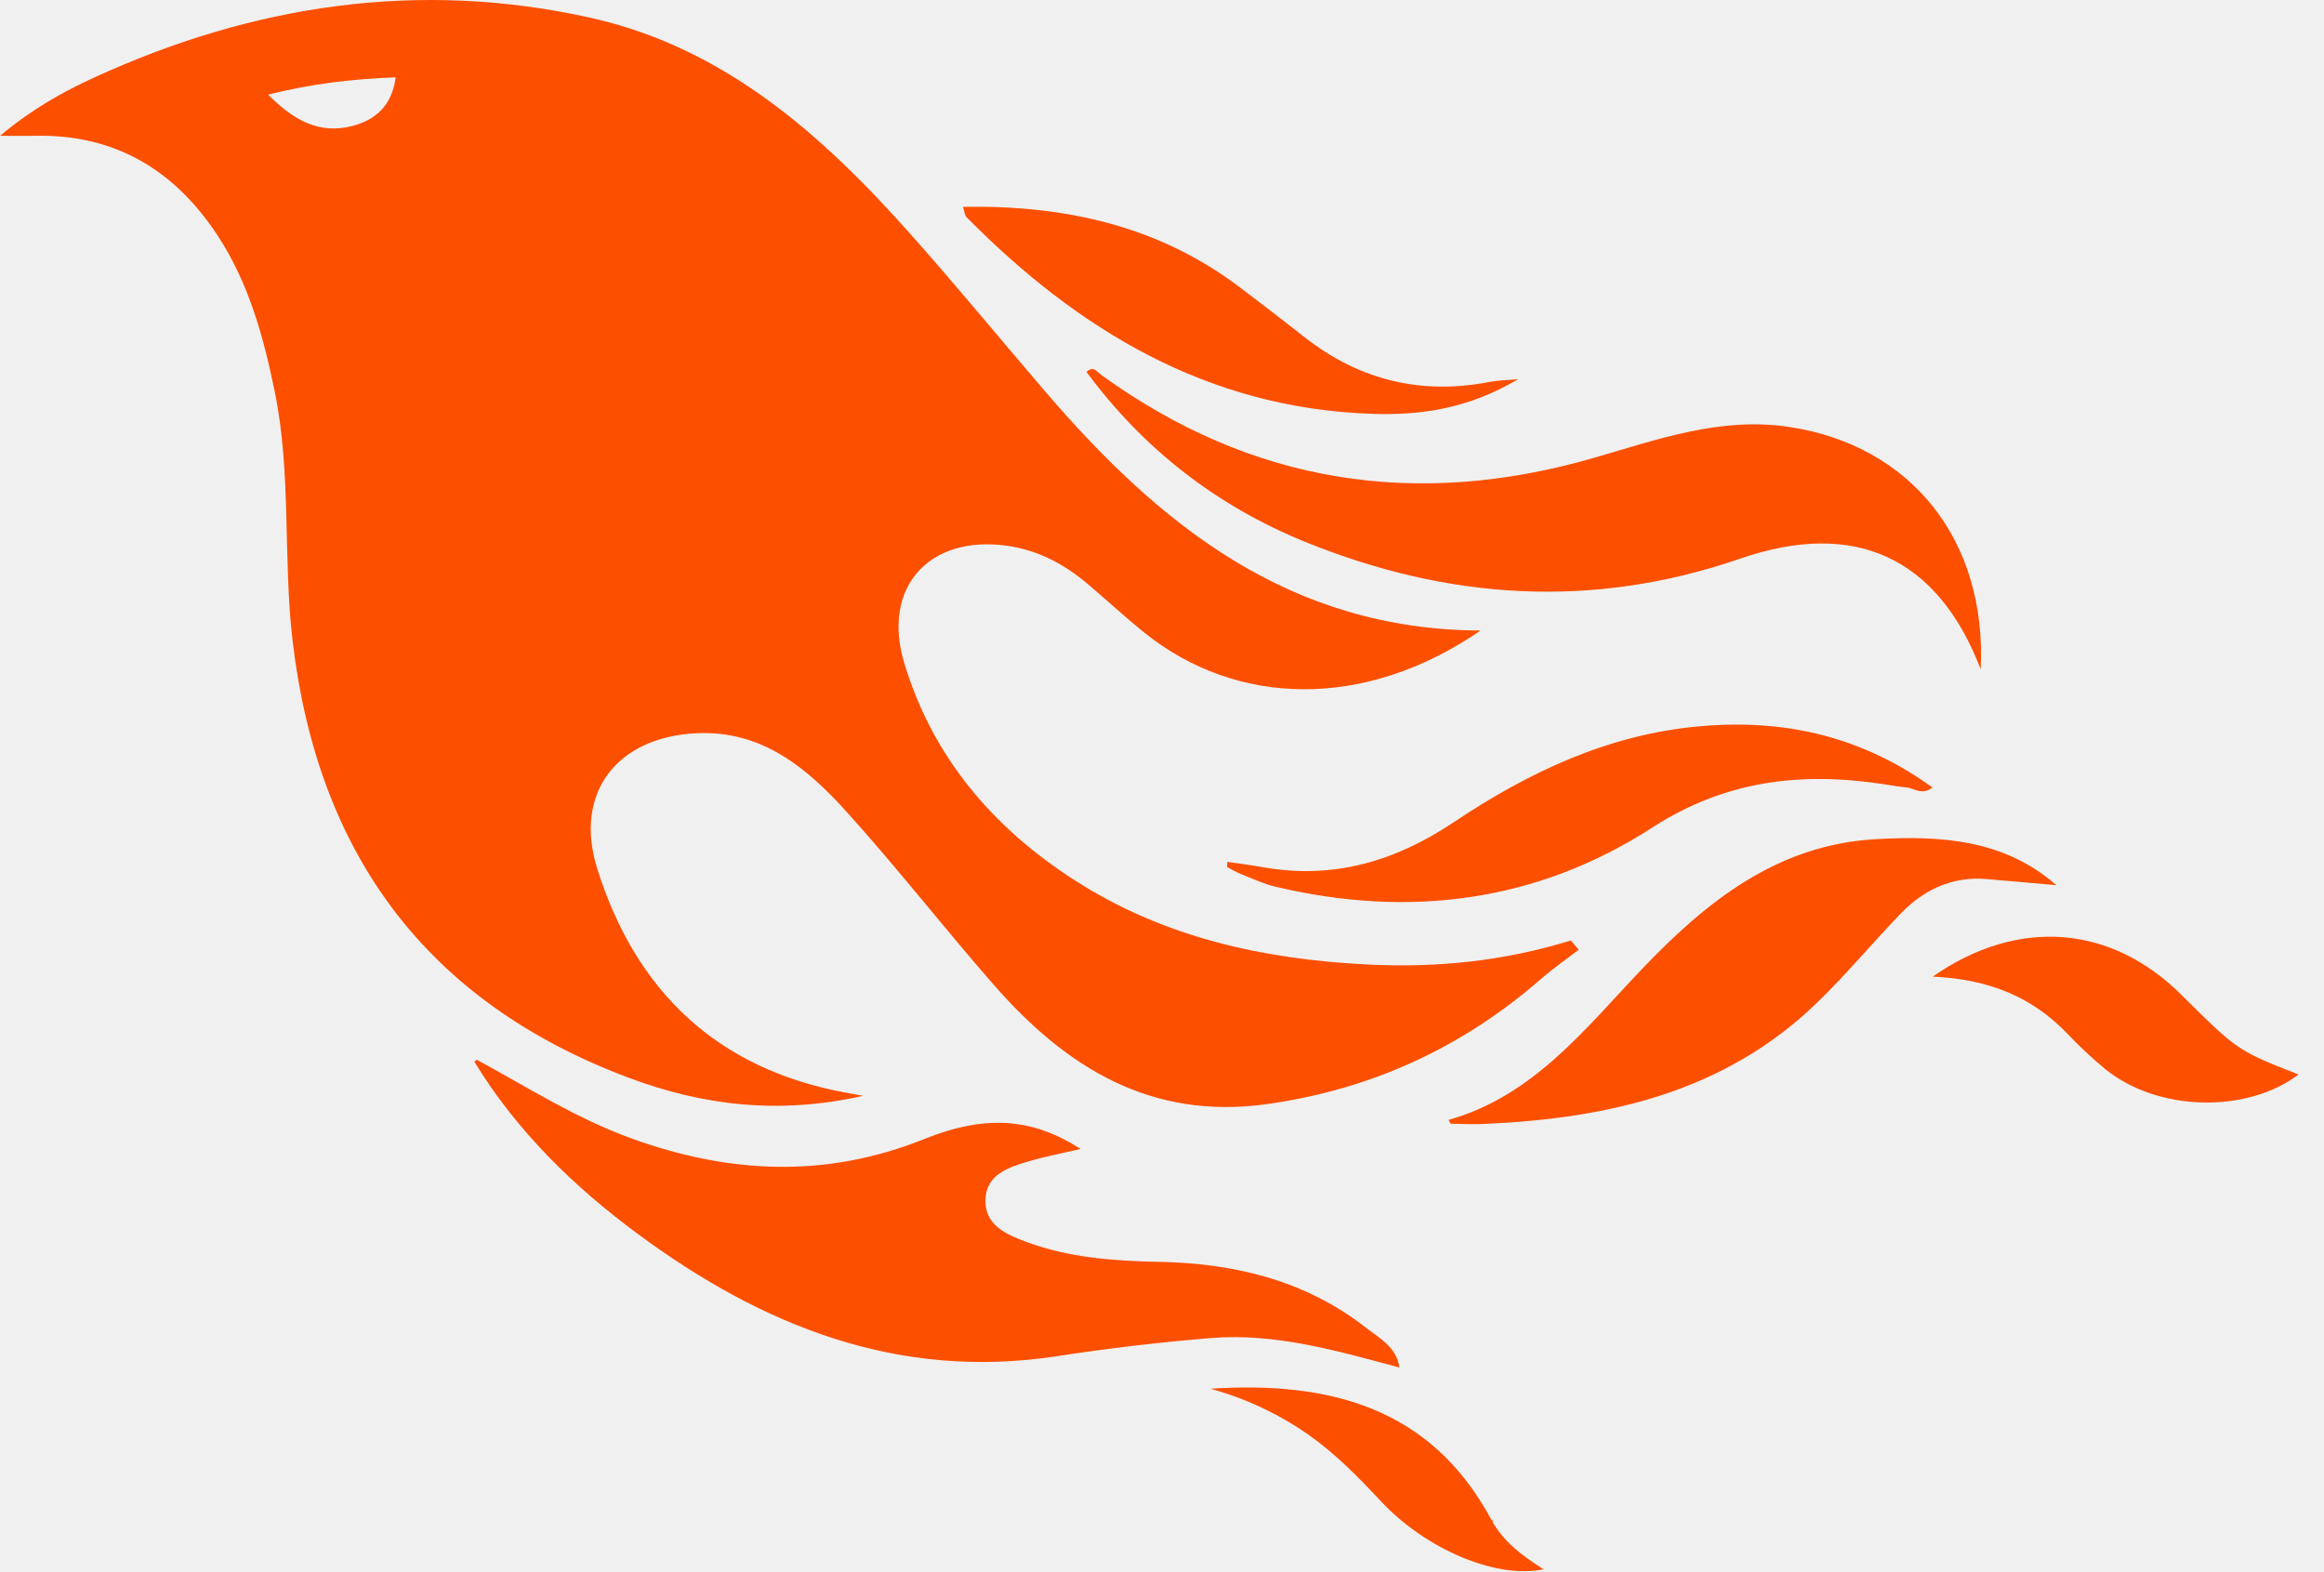
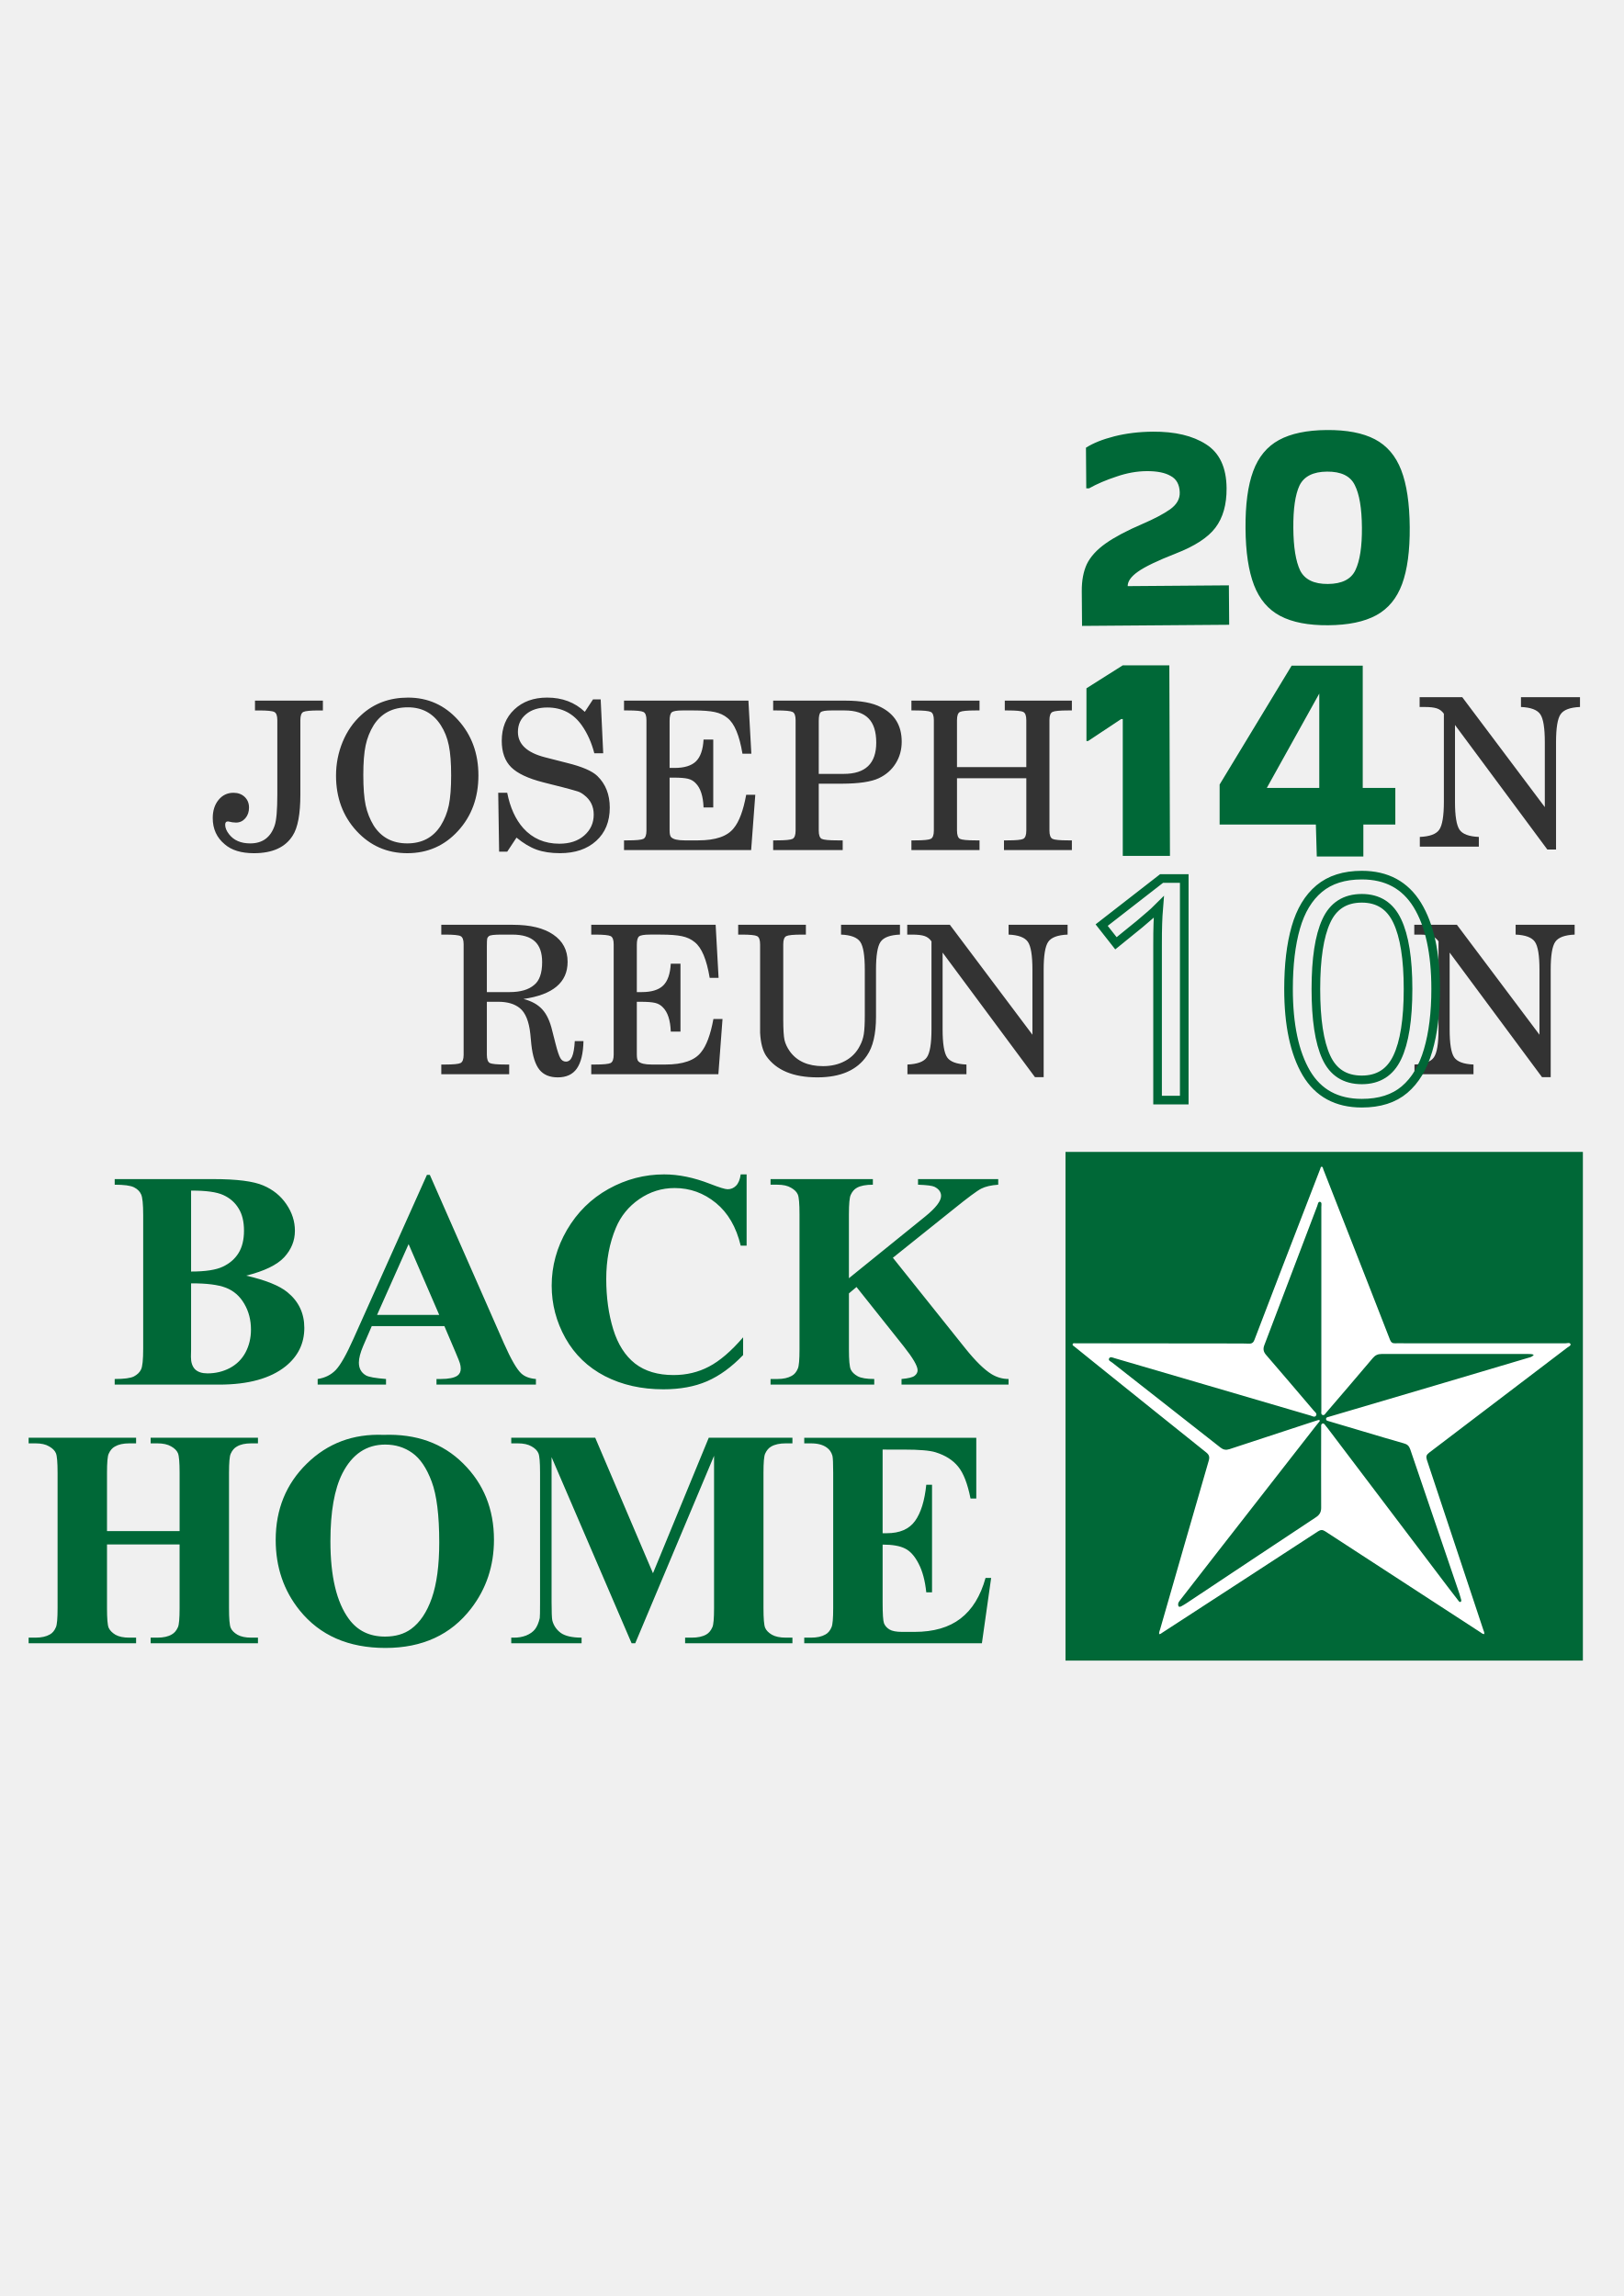
- <svg xmlns="http://www.w3.org/2000/svg" viewBox="0 0 71 48" fill="currentColor" aria-hidden="true">
-   <path d="m26.371 33.477-.552-.1c-3.92-.729-6.397-3.1-7.57-6.829-.733-2.324.597-4.035 3.035-4.148 1.995-.092 3.362 1.055 4.57 2.39 1.557 1.72 2.984 3.558 4.514 5.305 2.202 2.515 4.797 4.134 8.347 3.634 3.183-.448 5.958-1.725 8.371-3.828.363-.316.761-.592 1.144-.886l-.241-.284c-2.027.63-4.093.841-6.205.735-3.195-.16-6.24-.828-8.964-2.582-2.486-1.601-4.319-3.746-5.19-6.611-.704-2.315.736-3.934 3.135-3.6.948.133 1.746.56 2.463 1.165.583.493 1.143 1.015 1.738 1.493 2.8 2.25 6.712 2.375 10.265-.068-5.842-.026-9.817-3.24-13.308-7.313-1.366-1.594-2.7-3.216-4.095-4.785-2.698-3.036-5.692-5.71-9.79-6.623C12.8-.623 7.745.14 2.893 2.361 1.926 2.804.997 3.319 0 4.149c.494 0 .763.006 1.032 0 2.446-.064 4.28 1.023 5.602 3.024.962 1.457 1.415 3.104 1.761 4.798.513 2.515.247 5.078.544 7.605.761 6.494 4.08 11.026 10.26 13.346 2.267.852 4.591 1.135 7.172.555ZM10.751 3.852c-.976.246-1.756-.148-2.56-.962 1.377-.343 2.592-.476 3.897-.528-.107.848-.607 1.306-1.336 1.49Zm32.002 37.924c-.085-.626-.62-.901-1.04-1.228-1.857-1.446-4.03-1.958-6.333-2-1.375-.026-2.735-.128-4.031-.61-.595-.22-1.26-.505-1.244-1.272.015-.78.693-1 1.31-1.184.505-.15 1.026-.247 1.6-.382-1.46-.936-2.886-1.065-4.787-.3-2.993 1.202-5.943 1.06-8.926-.017-1.684-.608-3.179-1.563-4.735-2.408l-.077.057c1.29 2.115 3.034 3.817 5.004 5.271 3.793 2.8 7.936 4.471 12.784 3.73A66.714 66.714 0 0 1 37 40.877c1.98-.16 3.866.398 5.753.899Zm-9.14-30.345c-.105-.076-.206-.266-.42-.069 1.745 2.36 3.985 4.098 6.683 5.193 4.354 1.767 8.773 2.07 13.293.51 3.51-1.21 6.033-.028 7.343 3.38.19-3.955-2.137-6.837-5.843-7.401-2.084-.318-4.01.373-5.962.94-5.434 1.575-10.485.798-15.094-2.553Zm27.085 15.425c.708.059 1.416.123 2.124.185-1.6-1.405-3.55-1.517-5.523-1.404-3.003.17-5.167 1.903-7.14 3.972-1.739 1.824-3.31 3.87-5.903 4.604.043.078.054.117.066.117.35.005.699.021 1.047.005 3.768-.17 7.317-.965 10.14-3.7.89-.86 1.685-1.817 2.544-2.71.716-.746 1.584-1.159 2.645-1.07Zm-8.753-4.67c-2.812.246-5.254 1.409-7.548 2.943-1.766 1.18-3.654 1.738-5.776 1.37-.374-.066-.75-.114-1.124-.17l-.013.156c.135.07.265.151.405.207.354.14.702.308 1.07.395 4.083.971 7.992.474 11.516-1.803 2.221-1.435 4.521-1.707 7.013-1.336.252.038.503.083.756.107.234.022.479.255.795.003-2.179-1.574-4.526-2.096-7.094-1.872Zm-10.049-9.544c1.475.051 2.943-.142 4.486-1.059-.452.04-.643.04-.827.076-2.126.424-4.033-.04-5.733-1.383-.623-.493-1.257-.974-1.889-1.457-2.503-1.914-5.374-2.555-8.514-2.5.05.154.054.26.108.315 3.417 3.455 7.371 5.836 12.369 6.008Zm24.727 17.731c-2.114-2.097-4.952-2.367-7.578-.537 1.738.078 3.043.632 4.101 1.728a13 13 0 0 0 1.182 1.106c1.6 1.29 4.311 1.352 5.896.155-1.861-.726-1.861-.726-3.601-2.452Zm-21.058 16.06c-1.858-3.46-4.981-4.24-8.59-4.008a9.667 9.667 0 0 1 2.977 1.39c.84.586 1.547 1.311 2.243 2.055 1.38 1.473 3.534 2.376 4.962 2.07-.656-.412-1.238-.848-1.592-1.507Zl-.006.006-.036-.004.021.018.012.053Za.127.127 0 0 0 .015.043c.005.008.038 0 .058-.002Zl-.008.01.005.026.024.014Z" fill="#FD4F00" />
+ <svg xmlns="http://www.w3.org/2000/svg" width="210mm" height="297mm" viewBox="0 0 210 297" version="1.1" id="svg1">
+   <defs id="defs1" />
+   <g id="layer1">
+     <g class="cls-5" id="g2" style="isolation:isolate" transform="matrix(1.115249,0,0,1.115249,-42.86508,36.36537)">
+       <path d="m 0.117,-3.715 q 0,-1.277 0.668,-2.098 0.68,-0.832 1.734,-0.832 0.797,0 1.301,0.48 0.504,0.48 0.504,1.242 0,0.738 -0.434,1.242 Q 3.457,-3.188 2.812,-3.188 q -0.387,0 -0.891,-0.129 H 1.852 q -0.293,0 -0.293,0.387 0,0.527 0.457,1.102 0.82,1.055 2.449,1.055 2.133,0 2.836,-2.086 0.305,-0.902 0.305,-3.586 0,-0.094 0,-0.199 v -7.734 -0.691 q 0,-0.773 -0.352,-0.949 -0.34,-0.176 -1.781,-0.176 H 5.016 v -1.137 h 7.875 v 1.137 h -0.457 q -1.465,0 -1.816,0.176 -0.34,0.176 -0.34,0.949 v 0.691 7.945 q 0,3.387 -0.891,4.758 -1.277,2.039 -4.488,2.039 -2.203,0 -3.387,-1.031 Q 0.117,-1.816 0.117,-3.715 Z m 14.297,-4.922 q 0,-2.039 0.762,-3.902 0.773,-1.863 2.168,-3.129 2.191,-2.016 5.426,-2.016 3.457,0 5.801,2.602 2.355,2.602 2.355,6.422 0,3.867 -2.367,6.445 -2.355,2.578 -5.883,2.578 -3.504,0 -5.883,-2.578 -2.379,-2.59 -2.379,-6.422 z m 3.164,-0.07 q 0,2.227 0.27,3.504 0.27,1.266 0.938,2.367 1.324,2.062 3.891,2.062 2.566,0 3.879,-2.062 0.668,-1.078 0.938,-2.355 0.27,-1.289 0.27,-3.469 0,-2.191 -0.27,-3.48 -0.258,-1.301 -0.938,-2.355 -1.336,-2.062 -3.809,-2.062 -2.637,0 -3.961,2.062 -0.668,1.078 -0.938,2.355 -0.27,1.266 -0.27,3.434 z m 15.645,2.063 h 1.043 q 0.504,2.566 1.863,4.102 1.629,1.805 4.184,1.805 1.805,0 2.895,-0.961 1.09,-0.961 1.09,-2.414 0,-1.43 -1.113,-2.273 Q 42.82,-6.68 42.457,-6.797 42.105,-6.914 40.734,-7.277 L 38.461,-7.852 q -2.637,-0.668 -3.738,-1.758 -1.09,-1.09 -1.09,-3.059 0,-2.262 1.453,-3.633 1.453,-1.383 3.809,-1.383 2.637,0 4.371,1.652 l 0.949,-1.441 h 0.891 l 0.293,6.246 h -1.031 q -0.48,-1.852 -1.441,-3.223 -1.465,-2.086 -4.008,-2.086 -1.535,0 -2.473,0.785 -0.938,0.773 -0.938,2.051 0,2.133 3.141,2.941 l 2.566,0.656 q 2.613,0.645 3.504,1.512 1.441,1.395 1.441,3.668 0,2.426 -1.57,3.855 -1.57,1.43 -4.207,1.43 -1.559,0 -2.707,-0.41 -1.137,-0.41 -2.332,-1.395 L 34.266,0.188 h -0.938 z M 47.812,0 v -1.125 h 0.434 q 1.465,0 1.816,-0.176 0.352,-0.188 0.352,-0.961 v -0.691 -11.426 -0.691 q 0,-0.773 -0.352,-0.949 -0.352,-0.176 -1.816,-0.176 H 47.812 v -1.137 h 14.426 l 0.34,6.152 h -1.031 q -0.527,-3.188 -1.734,-4.137 -0.598,-0.504 -1.477,-0.691 -0.867,-0.188 -2.484,-0.188 h -1.242 q -0.984,0 -1.254,0.211 Q 53.098,-15.773 53.098,-15 v 5.473 h 0.574 q 1.699,0 2.484,-0.762 0.785,-0.773 0.879,-2.531 h 1.125 v 7.875 h -1.125 q -0.07,-1.969 -0.914,-2.812 -0.363,-0.387 -0.902,-0.516 -0.539,-0.129 -1.641,-0.129 h -0.48 v 6.117 q 0,0.621 0.188,0.797 Q 53.648,-1.125 54.82,-1.125 h 1.594 q 3.023,0 4.125,-1.418 0.938,-1.125 1.441,-3.867 h 1.055 L 62.555,0 Z m 17.297,0 v -1.125 h 0.434 q 1.465,0 1.816,-0.176 0.352,-0.188 0.352,-0.961 v -0.691 -11.426 -0.691 q 0,-0.773 -0.352,-0.949 -0.352,-0.176 -1.816,-0.176 h -0.434 v -1.137 h 8.402 q 2.637,0 4.078,0.75 2.426,1.219 2.426,4.008 0,1.418 -0.703,2.531 -0.691,1.113 -1.957,1.711 -1.324,0.621 -4.254,0.633 h -2.707 v 4.746 0.691 q 0,0.773 0.34,0.961 Q 71.086,-1.125 72.551,-1.125 h 0.621 V 0 Z m 5.285,-8.836 h 2.906 q 3.762,0 3.762,-3.621 0,-1.922 -0.902,-2.824 -0.891,-0.914 -2.766,-0.914 h -1.535 q -0.984,0 -1.23,0.199 -0.234,0.199 -0.234,1.02 z M 81.141,0 v -1.125 h 0.434 q 1.465,0 1.816,-0.176 0.352,-0.188 0.352,-0.961 v -0.691 -11.426 -0.691 q 0,-0.773 -0.352,-0.949 -0.352,-0.176 -1.816,-0.176 h -0.434 v -1.137 h 7.898 v 1.137 h -0.457 q -1.465,0 -1.816,0.176 -0.34,0.176 -0.34,0.949 v 0.691 4.758 h 8.039 v -4.758 -0.691 q 0,-0.773 -0.352,-0.949 -0.34,-0.176 -1.805,-0.176 H 91.969 v -1.137 H 99.75 v 1.137 h -0.434 q -1.465,0 -1.816,0.176 -0.352,0.176 -0.352,0.949 v 0.691 11.426 0.691 q 0,0.773 0.352,0.961 Q 97.852,-1.125 99.316,-1.125 H 99.75 V 0 h -7.875 v -1.125 h 0.434 q 1.465,0 1.805,-0.176 0.352,-0.188 0.352,-0.961 V -2.953 -8.332 h -8.039 v 5.379 0.691 q 0,0.773 0.34,0.961 Q 87.117,-1.125 88.582,-1.125 h 0.457 V 0 Z" id="text1" style="font-size:24px;font-family:'Century Schoolbook L';-inkscape-font-specification:'Century Schoolbook L';isolation:isolate;fill:#333333" class="cls-4" transform="translate(62.99,65.99)" aria-label="JOSEPH" />
+     </g>
+     <g class="cls-5" id="g3" style="isolation:isolate" transform="matrix(1.115249,0,0,1.115249,-42.86508,36.36537)">
+       <path style="font-size:24px;font-family:'Century Schoolbook L';-inkscape-font-specification:'Century Schoolbook L';isolation:isolate;fill:#333333" d="m 0.457,-16.195 v -1.137 H 5.402 l 9.574,12.75 v -7.535 q 0,-2.473 -0.527,-3.234 -0.527,-0.773 -2.238,-0.844 v -1.137 h 6.844 v 1.137 q -1.723,0.07 -2.25,0.844 -0.527,0.762 -0.527,3.234 V 0.34 H 15.27 L 4.559,-14.109 v 8.906 q 0,2.473 0.527,3.246 Q 5.613,-1.195 7.324,-1.125 V 0 H 0.48 V -1.125 Q 2.203,-1.195 2.73,-1.957 3.27,-2.73 3.27,-5.203 V -15.41 Q 2.953,-15.867 2.461,-16.031 1.969,-16.195 1.055,-16.195 Z" id="text2" class="cls-4" transform="translate(202.61,65.59)" aria-label="N" />
+     </g>
+     <g class="cls-5" id="g4" style="isolation:isolate" transform="matrix(1.115249,0,0,1.115249,-42.86508,36.36537)">
+       <path style="font-size:24px;font-family:'Century Schoolbook L';-inkscape-font-specification:'Century Schoolbook L';isolation:isolate;fill:#333333" d="m 0.457,-16.195 v -1.137 H 5.402 l 9.574,12.75 v -7.535 q 0,-2.473 -0.527,-3.234 -0.527,-0.773 -2.238,-0.844 v -1.137 h 6.844 v 1.137 q -1.723,0.07 -2.25,0.844 -0.527,0.762 -0.527,3.234 V 0.34 H 15.27 L 4.559,-14.109 v 8.906 q 0,2.473 0.527,3.246 Q 5.613,-1.195 7.324,-1.125 V 0 H 0.48 V -1.125 Q 2.203,-1.195 2.73,-1.957 3.27,-2.73 3.27,-5.203 V -15.41 Q 2.953,-15.867 2.461,-16.031 1.969,-16.195 1.055,-16.195 Z" id="text3" class="cls-4" transform="translate(201.99,91.99)" aria-label="N" />
+     </g>
+     <g class="cls-5" id="g5" style="isolation:isolate" transform="matrix(1.115249,0,0,1.115249,-42.86508,36.36537)">
+       <path style="font-weight:700;font-size:36px;font-family:'Times New Roman';-inkscape-font-specification:'Times New Roman, ';isolation:isolate;fill:#006837" d="m 16.014,-12.639 q 3.393,0.791 4.764,1.916 1.969,1.6 1.969,4.148 0,2.689 -2.162,4.447 Q 17.93,0 12.867,0 H 0.756 v -0.65 q 1.652,0 2.232,-0.299 Q 3.586,-1.266 3.814,-1.758 4.061,-2.25 4.061,-4.184 V -19.652 q 0,-1.934 -0.246,-2.426 -0.229,-0.51 -0.826,-0.809 -0.598,-0.299 -2.232,-0.299 v -0.65 H 12.182 q 4.096,0 5.801,0.738 1.705,0.721 2.689,2.18 0.984,1.441 0.984,3.076 0,1.723 -1.248,3.076 -1.248,1.336 -4.395,2.127 z m -6.398,-0.475 q 2.496,0 3.674,-0.562 1.195,-0.562 1.828,-1.582 0.633,-1.02 0.633,-2.602 0,-1.582 -0.633,-2.584 -0.615,-1.02 -1.775,-1.547 Q 12.182,-22.518 9.615,-22.5 Z m 0,1.371 v 7.646 l -0.018,0.879 q 0,0.949 0.475,1.441 0.492,0.475 1.441,0.475 1.406,0 2.584,-0.615 1.195,-0.633 1.828,-1.811 0.633,-1.195 0.633,-2.654 0,-1.67 -0.773,-2.988 -0.773,-1.336 -2.127,-1.863 -1.354,-0.527 -4.043,-0.51 z m 29.373,4.957 h -8.42 l -1.002,2.32 q -0.492,1.16 -0.492,1.916 0,1.002 0.809,1.477 0.475,0.281 2.338,0.422 V 0 h -7.928 v -0.65 q 1.283,-0.193 2.109,-1.055 0.826,-0.879 2.039,-3.604 l 8.525,-19.02 h 0.334 l 8.596,19.547 q 1.23,2.777 2.021,3.498 0.598,0.545 1.688,0.633 V 0 h -11.531 v -0.65 h 0.475 q 1.389,0 1.951,-0.387 0.387,-0.281 0.387,-0.809 0,-0.316 -0.105,-0.65 -0.035,-0.158 -0.527,-1.318 z m -0.598,-1.301 -3.551,-8.209 -3.656,8.209 z M 74.039,-24.381 v 8.262 h -0.686 q -0.773,-3.234 -2.883,-4.957 -2.109,-1.723 -4.781,-1.723 -2.232,0 -4.096,1.283 -1.863,1.283 -2.725,3.357 -1.107,2.654 -1.107,5.906 0,3.199 0.809,5.836 0.809,2.619 2.531,3.973 1.723,1.336 4.465,1.336 2.25,0 4.113,-0.984 1.881,-0.984 3.955,-3.393 v 2.057 q -2.004,2.092 -4.184,3.041 -2.162,0.932 -5.062,0.932 -3.814,0 -6.785,-1.529 -2.953,-1.529 -4.57,-4.395 -1.6,-2.865 -1.6,-6.1 0,-3.41 1.775,-6.469 1.793,-3.059 4.816,-4.746 3.041,-1.688 6.451,-1.688 2.514,0 5.309,1.09 1.617,0.633 2.057,0.633 0.562,0 0.967,-0.404 0.422,-0.422 0.545,-1.318 z m 16.963,9.668 8.385,10.494 q 1.775,2.215 3.059,3.006 0.932,0.562 1.969,0.562 V 0 H 92.004 v -0.65 q 1.178,-0.105 1.512,-0.369 0.352,-0.264 0.352,-0.65 0,-0.738 -1.617,-2.777 l -5.467,-6.873 -0.879,0.738 v 6.504 q 0,1.863 0.211,2.32 0.211,0.457 0.809,0.791 0.598,0.316 1.916,0.316 V 0 H 76.816 v -0.65 h 0.791 q 1.037,0 1.67,-0.369 0.457,-0.246 0.703,-0.844 0.193,-0.422 0.193,-2.215 v -15.68 q 0,-1.828 -0.193,-2.285 -0.193,-0.457 -0.791,-0.791 -0.58,-0.352 -1.582,-0.352 h -0.791 v -0.65 h 11.865 v 0.65 q -1.213,0 -1.846,0.352 -0.457,0.246 -0.721,0.826 -0.211,0.439 -0.211,2.25 v 7.418 l 8.842,-7.154 q 1.846,-1.494 1.846,-2.391 0,-0.668 -0.756,-1.055 -0.387,-0.193 -1.916,-0.246 v -0.65 h 9.299 v 0.65 q -1.248,0.088 -1.969,0.457 -0.703,0.352 -3.27,2.426 z" id="text4" class="cls-8" transform="translate(50.98,127.99)" aria-label="BACK" />
+       <path style="font-weight:700;font-size:36px;font-family:'Times New Roman';-inkscape-font-specification:'Times New Roman, ';isolation:isolate;fill:#006837" d="m 9.844,-11.461 v 7.383 q 0,1.828 0.193,2.285 0.211,0.457 0.791,0.809 0.598,0.334 1.6,0.334 H 13.219 V 0 H 0.756 V -0.65 H 1.547 q 1.037,0 1.67,-0.369 0.457,-0.246 0.703,-0.844 0.193,-0.422 0.193,-2.215 v -15.68 q 0,-1.828 -0.193,-2.285 Q 3.727,-22.5 3.129,-22.834 2.549,-23.186 1.547,-23.186 H 0.756 v -0.65 H 13.219 v 0.65 h -0.791 q -1.037,0 -1.67,0.369 -0.457,0.246 -0.721,0.844 -0.193,0.422 -0.193,2.215 v 6.75 h 8.42 v -6.75 q 0,-1.828 -0.193,-2.285 -0.193,-0.457 -0.791,-0.791 -0.598,-0.352 -1.6,-0.352 H 14.906 v -0.65 h 12.445 v 0.65 h -0.773 q -1.055,0 -1.67,0.369 -0.457,0.246 -0.721,0.844 -0.193,0.422 -0.193,2.215 v 15.68 q 0,1.828 0.193,2.285 0.193,0.457 0.791,0.809 0.598,0.334 1.6,0.334 h 0.773 V 0 H 14.906 v -0.65 h 0.773 q 1.055,0 1.67,-0.369 0.457,-0.246 0.721,-0.844 0.193,-0.422 0.193,-2.215 v -7.383 z m 32.062,-12.709 q 5.695,-0.211 9.246,3.322 3.568,3.533 3.568,8.842 0,4.535 -2.654,7.98 -3.516,4.57 -9.932,4.57 -6.434,0 -9.949,-4.359 -2.777,-3.445 -2.777,-8.174 0,-5.309 3.604,-8.842 3.621,-3.551 8.895,-3.34 z m 0.211,1.125 q -3.27,0 -4.975,3.34 -1.389,2.742 -1.389,7.875 0,6.1 2.145,9.018 1.494,2.039 4.184,2.039 1.811,0 3.023,-0.879 1.547,-1.125 2.408,-3.586 0.861,-2.479 0.861,-6.451 0,-4.729 -0.879,-7.066 -0.879,-2.355 -2.25,-3.322 -1.354,-0.967 -3.129,-0.967 z m 31.043,14.924 6.469,-15.715 h 9.703 v 0.65 h -0.773 q -1.055,0 -1.688,0.369 -0.439,0.246 -0.703,0.826 -0.193,0.422 -0.193,2.197 v 15.715 q 0,1.828 0.193,2.285 0.193,0.457 0.791,0.809 0.598,0.334 1.6,0.334 h 0.773 V 0 H 76.887 v -0.65 h 0.773 q 1.055,0 1.688,-0.369 0.439,-0.246 0.703,-0.844 0.193,-0.422 0.193,-2.215 V -21.744 L 71.104,0 h -0.422 l -9.281,-21.586 v 16.787 q 0,1.758 0.088,2.162 0.229,0.879 0.984,1.441 0.773,0.545 2.408,0.545 V 0 h -8.156 v -0.65 h 0.246 q 0.791,0.018 1.477,-0.246 0.686,-0.281 1.037,-0.738 0.352,-0.457 0.545,-1.283 0.035,-0.193 0.035,-1.793 V -19.793 q 0,-1.811 -0.193,-2.25 -0.193,-0.457 -0.791,-0.791 -0.598,-0.352 -1.6,-0.352 h -0.756 v -0.65 h 9.738 z m 26.631,-14.344 v 9.703 h 0.475 q 2.268,0 3.287,-1.424 1.02,-1.424 1.301,-4.201 h 0.668 V -5.906 h -0.668 q -0.211,-2.039 -0.896,-3.34 -0.668,-1.301 -1.564,-1.74 -0.896,-0.457 -2.602,-0.457 v 6.715 q 0,1.969 0.158,2.408 0.176,0.439 0.633,0.721 0.457,0.281 1.477,0.281 h 1.424 q 3.34,0 5.344,-1.547 2.021,-1.547 2.9,-4.711 h 0.65 L 111.305,0 H 90.703 v -0.65 h 0.791 q 1.037,0 1.67,-0.369 0.457,-0.246 0.703,-0.844 0.193,-0.422 0.193,-2.215 v -15.68 q 0,-1.617 -0.088,-1.986 -0.176,-0.615 -0.65,-0.949 -0.668,-0.492 -1.828,-0.492 h -0.791 v -0.65 H 110.654 v 7.049 h -0.668 q -0.51,-2.584 -1.441,-3.709 -0.914,-1.125 -2.602,-1.652 -0.984,-0.316 -3.691,-0.316 z" id="text5" class="cls-8" transform="translate(41,157.99)" aria-label="HOME" />
+     </g>
+     <g class="cls-5" id="g6" style="isolation:isolate" transform="matrix(1.115249,0,0,1.115249,-42.86508,36.36537)">
+       <path style="font-size:24px;font-family:'Century Schoolbook L';-inkscape-font-specification:'Century Schoolbook L';isolation:isolate;fill:#333333" d="M 0.621,0 V -1.125 H 1.055 q 1.465,0 1.805,-0.176 0.352,-0.188 0.352,-0.961 v -0.668 -11.449 -0.691 q 0,-0.773 -0.352,-0.949 -0.34,-0.176 -1.805,-0.176 H 0.621 v -1.137 H 8.93 q 3.023,0 4.676,1.137 1.664,1.125 1.664,3.164 0,3.574 -5.121,4.301 1.418,0.363 2.18,1.207 0.773,0.832 1.16,2.484 L 13.875,-3.527 q 0.316,1.242 0.551,1.652 0.234,0.41 0.645,0.41 0.48,0 0.715,-0.563 0.246,-0.562 0.316,-1.816 h 1.008 q -0.047,2.156 -0.773,3.188 -0.715,1.02 -2.203,1.02 -1.418,0 -2.133,-0.891 -0.715,-0.891 -0.938,-2.93 l -0.117,-1.219 q -0.234,-2.203 -1.23,-3 Q 8.824,-8.391 7.301,-8.402 H 5.906 v 5.473 0.668 q 0,0.773 0.34,0.961 Q 6.598,-1.125 8.062,-1.125 H 8.496 V 0 Z M 5.906,-9.527 h 2.637 q 1.875,0 2.836,-0.82 0.938,-0.738 0.938,-2.66 0,-1.629 -0.844,-2.402 -0.844,-0.785 -2.613,-0.785 H 7.559 q -1.172,0 -1.395,0.164 -0.188,0.141 -0.223,0.328 Q 5.906,-15.527 5.906,-14.812 Z M 18.012,0 v -1.125 h 0.434 q 1.465,0 1.816,-0.176 0.352,-0.188 0.352,-0.961 v -0.691 -11.426 -0.691 q 0,-0.773 -0.352,-0.949 -0.352,-0.176 -1.816,-0.176 h -0.434 v -1.137 H 32.438 l 0.34,6.152 h -1.031 q -0.527,-3.188 -1.734,-4.137 -0.598,-0.504 -1.477,-0.691 -0.867,-0.188 -2.484,-0.188 h -1.242 q -0.984,0 -1.254,0.211 Q 23.297,-15.773 23.297,-15 v 5.473 h 0.574 q 1.699,0 2.484,-0.762 0.785,-0.773 0.879,-2.531 h 1.125 v 7.875 h -1.125 q -0.07,-1.969 -0.914,-2.812 -0.363,-0.387 -0.902,-0.516 -0.539,-0.129 -1.641,-0.129 h -0.48 v 6.117 q 0,0.621 0.188,0.797 Q 23.848,-1.125 25.02,-1.125 h 1.594 q 3.023,0 4.125,-1.418 0.938,-1.125 1.441,-3.867 h 1.055 L 32.754,0 Z m 17.039,-16.195 v -1.137 h 7.852 v 1.137 h -0.457 q -1.465,0 -1.816,0.176 -0.352,0.176 -0.352,0.949 v 0.691 8.039 q 0,1.676 0.141,2.355 0.152,0.668 0.633,1.348 1.242,1.699 3.832,1.699 1.465,0 2.578,-0.609 1.125,-0.609 1.699,-1.746 0.34,-0.621 0.457,-1.348 0.117,-0.738 0.117,-2.18 v -5.297 q 0,-2.473 -0.527,-3.234 -0.527,-0.773 -2.227,-0.844 v -1.137 H 53.812 v 1.137 q -1.723,0.07 -2.25,0.844 -0.527,0.762 -0.527,3.234 v 5.449 q 0,3 -1.055,4.512 -1.699,2.52 -5.742,2.52 -4.195,0 -5.93,-2.473 -0.621,-0.914 -0.715,-2.719 v -1.652 -7.898 -0.691 q 0,-0.773 -0.352,-0.949 -0.34,-0.176 -1.781,-0.176 z m 19.605,0 v -1.137 h 4.945 l 9.574,12.75 v -7.535 q 0,-2.473 -0.527,-3.234 -0.527,-0.773 -2.238,-0.844 v -1.137 h 6.844 v 1.137 q -1.723,0.07 -2.25,0.844 -0.527,0.762 -0.527,3.234 V 0.34 H 69.469 L 58.758,-14.109 v 8.906 q 0,2.473 0.527,3.246 Q 59.812,-1.195 61.523,-1.125 V 0 h -6.844 v -1.125 q 1.723,-0.07 2.25,-0.832 0.539,-0.773 0.539,-3.246 v -10.207 q -0.316,-0.457 -0.809,-0.621 -0.492,-0.164 -1.406,-0.164 z" id="text6" class="cls-4" transform="translate(88.99,91.99)" aria-label="REUN" />
+     </g>
+     <g class="cls-5" id="g7" style="isolation:isolate" transform="matrix(1.115249,0,0,1.115249,-42.86508,36.36537)">
+       <path style="font-size:36px;font-family:'Bakbak One';-inkscape-font-specification:'Bakbak One';isolation:isolate;fill:#006837" d="m 1.512,-16.092 v -4.716 q 1.26,-0.792 3.312,-1.296 2.052,-0.504 4.464,-0.504 3.852,0 6.156,1.512 2.34,1.512 2.34,5.112 0,2.844 -1.332,4.572 -1.296,1.692 -4.608,2.952 -3.204,1.224 -4.428,2.088 -1.188,0.828 -1.188,1.656 h 11.736 v 4.572 H 0.9 v -4.032 q 0,-1.836 0.612,-3.132 0.648,-1.296 2.196,-2.376 1.548,-1.08 4.284,-2.232 2.052,-0.864 3.204,-1.656 1.188,-0.828 1.152,-1.98 -0.036,-1.368 -1.044,-1.908 -0.972,-0.576 -2.772,-0.576 -1.728,0 -3.528,0.612 -1.8,0.576 -3.168,1.332 z m 37.476,4.788 q 0,4.104 -0.936,6.588 -0.936,2.484 -3.024,3.6 -2.088,1.116 -5.58,1.116 -3.456,0 -5.544,-1.116 -2.088,-1.116 -3.024,-3.6 -0.936,-2.484 -0.936,-6.588 0,-4.14 0.936,-6.624 0.936,-2.484 3.024,-3.6 2.088,-1.116 5.544,-1.116 3.492,0 5.58,1.116 2.088,1.116 3.024,3.6 0.936,2.484 0.936,6.624 z m -9.54,6.516 q 2.448,0 3.204,-1.584 0.792,-1.62 0.792,-4.932 0,-3.348 -0.792,-4.932 -0.756,-1.584 -3.204,-1.584 -2.412,0 -3.204,1.584 -0.756,1.584 -0.756,4.932 0,3.312 0.756,4.932 0.792,1.584 3.204,1.584 z" id="text7" class="cls-10" transform="rotate(-0.44,5308.422,-21207.912)" aria-label="20" />
+     </g>
+     <g class="cls-5" id="g8" style="isolation:isolate" transform="matrix(1.115249,0,0,1.115249,-42.86508,36.36537)">
+       <path style="font-size:36px;font-family:'Bakbak One';-inkscape-font-specification:'Bakbak One';letter-spacing:0.07em;isolation:isolate;fill:#006837" d="m 1.44,-13.644 v -6.12 l 4.212,-2.664 h 5.4 l 0.072,22.104 H 5.652 V -16.2 h -0.18 l -3.852,2.556 z m 15.444,5.04 8.352,-13.788 h 8.244 v 14.184 h 3.78 v 4.248 h -3.708 v 3.708 h -5.4 l -0.108,-3.708 h -11.16 z m 11.556,0.396 v -10.944 l -6.084,10.944 z" id="text8" class="cls-9" transform="translate(162.99,66.99)" aria-label="14" />
+     </g>
+     <g class="cls-5" id="g9" style="isolation:isolate" transform="matrix(1.115249,0,0,1.115249,-42.86508,36.36537)">
+       <text class="cls-3" transform="translate(162.99,94.99)" id="text9" style="font-size:36px;font-family:BakbakOne-Regular, 'Bakbak One';letter-spacing:0.07em;isolation:isolate;fill:none;stroke:#006837;stroke-miterlimit:10">
+         <tspan x="0" y="0" id="tspan9" style="font-style:normal;font-variant:normal;font-weight:normal;font-stretch:normal;font-family:'Bakbak One';-inkscape-font-specification:'Bakbak One'">10</tspan>
+       </text>
+     </g>
+     <rect class="cls-12" x="137.805" y="149.006" width="66.915" height="65.8" id="rect9" style="fill:#006837;stroke-width:0px" />
+     <path class="cls-13" d="m 191.939,211.381 c -0.223,-0.022 -0.357,-0.167 -0.502,-0.256 -6.68,-4.338 -13.361,-8.688 -20.041,-13.037 -0.335,-0.223 -0.58,-0.223 -0.926,0 -6.714,4.383 -13.45,8.755 -20.175,13.126 -0.112,0.067 -0.201,0.178 -0.379,0.167 -0.021,-0.234 0.067,-0.435 0.134,-0.647 2.086,-7.26 4.171,-14.521 6.279,-21.781 0.145,-0.491 0.056,-0.77 -0.335,-1.082 -4.662,-3.725 -9.301,-7.461 -13.952,-11.197 -1.026,-0.825 -2.052,-1.651 -3.067,-2.476 -0.112,-0.089 -0.301,-0.167 -0.245,-0.323 0.056,-0.178 0.245,-0.111 0.39,-0.111 6.903,0 13.818,0.011 20.721,0.022 0.569,0 1.138,0 1.717,0.022 0.368,0.011 0.558,-0.156 0.68,-0.48 1.138,-2.989 2.286,-5.978 3.435,-8.967 1.662,-4.327 3.335,-8.643 5.007,-12.97 0.021,-0.045 0.034,-0.1 0.056,-0.145 0.056,-0.111 0.056,-0.312 0.19,-0.323 0.178,0 0.178,0.212 0.223,0.335 l 5.755,14.688 c 0.959,2.454 1.918,4.896 2.866,7.349 0.134,0.335 0.312,0.491 0.669,0.468 0.424,-0.022 0.848,0 1.271,0 h 20.766 c 0.223,0 0.558,-0.134 0.647,0.111 0.067,0.201 -0.268,0.323 -0.435,0.457 -5.944,4.528 -11.9,9.067 -17.855,13.584 -0.357,0.268 -0.424,0.502 -0.29,0.926 2.442,7.327 4.874,14.666 7.305,22.004 0.056,0.167 0.156,0.335 0.112,0.535 z m 6.457,-36.112 c -0.245,-0.134 -0.48,-0.123 -0.714,-0.123 h -19.004 c -0.48,0 -0.814,0.156 -1.126,0.524 -2.007,2.375 -4.026,4.729 -6.056,7.093 -0.112,0.134 -0.223,0.357 -0.446,0.268 -0.223,-0.078 -0.156,-0.312 -0.156,-0.491 v -26.42 c 0,-0.234 0.1,-0.613 -0.178,-0.658 -0.245,-0.045 -0.279,0.346 -0.357,0.546 -2.286,6.011 -4.561,12.022 -6.848,18.022 -0.167,0.457 -0.112,0.814 0.212,1.204 2.074,2.398 4.126,4.818 6.19,7.238 0.156,0.178 0.457,0.379 0.301,0.636 -0.178,0.29 -0.491,0.067 -0.725,0 -4.84,-1.416 -9.68,-2.844 -14.532,-4.26 -3.591,-1.059 -7.182,-2.108 -10.784,-3.156 -0.245,-0.067 -0.58,-0.256 -0.725,0.022 -0.156,0.279 0.223,0.401 0.401,0.546 4.673,3.669 9.346,7.327 14.008,10.996 0.357,0.279 0.703,0.346 1.149,0.201 3.636,-1.204 7.26,-2.387 10.896,-3.58 0.19,-0.067 0.379,-0.123 0.569,-0.178 0.078,-0.022 0.167,-0.045 0.212,0.045 0.034,0.067 -0.021,0.123 -0.067,0.178 -0.156,0.201 -0.323,0.39 -0.48,0.591 -4.316,5.532 -8.632,11.063 -12.937,16.595 l -4.55,5.855 c -0.134,0.167 -0.268,0.335 -0.279,0.558 0,0.29 0.123,0.401 0.379,0.279 0.245,-0.123 0.48,-0.279 0.714,-0.424 5.576,-3.703 11.141,-7.416 16.729,-11.108 0.491,-0.323 0.691,-0.691 0.68,-1.271 -0.021,-3.335 0,-6.669 0,-10.004 v -0.558 c 0,-0.123 0.034,-0.245 0.167,-0.29 0.134,-0.045 0.223,0.033 0.301,0.134 0.167,0.212 0.335,0.413 0.491,0.625 5.141,6.792 10.283,13.573 15.413,20.364 0.457,0.602 0.926,1.204 1.383,1.796 0.067,0.078 0.134,0.201 0.257,0.156 0.134,-0.056 0.123,-0.19 0.089,-0.312 -0.067,-0.245 -0.134,-0.491 -0.212,-0.725 -2.119,-6.234 -4.249,-12.468 -6.368,-18.703 -0.145,-0.424 -0.379,-0.658 -0.814,-0.77 -1.729,-0.491 -3.446,-1.004 -5.164,-1.517 -1.506,-0.446 -3,-0.892 -4.506,-1.338 -0.167,-0.056 -0.413,-0.067 -0.402,-0.312 0,-0.234 0.257,-0.234 0.424,-0.29 0.034,0 0.078,-0.022 0.112,-0.033 4.639,-1.372 9.279,-2.732 13.907,-4.104 3.915,-1.16 7.818,-2.32 11.721,-3.48 0.234,-0.067 0.491,-0.111 0.669,-0.357 h 0.056 z" id="path9" style="fill:#ffffff;stroke-width:0px" />
+   </g>
</svg>
